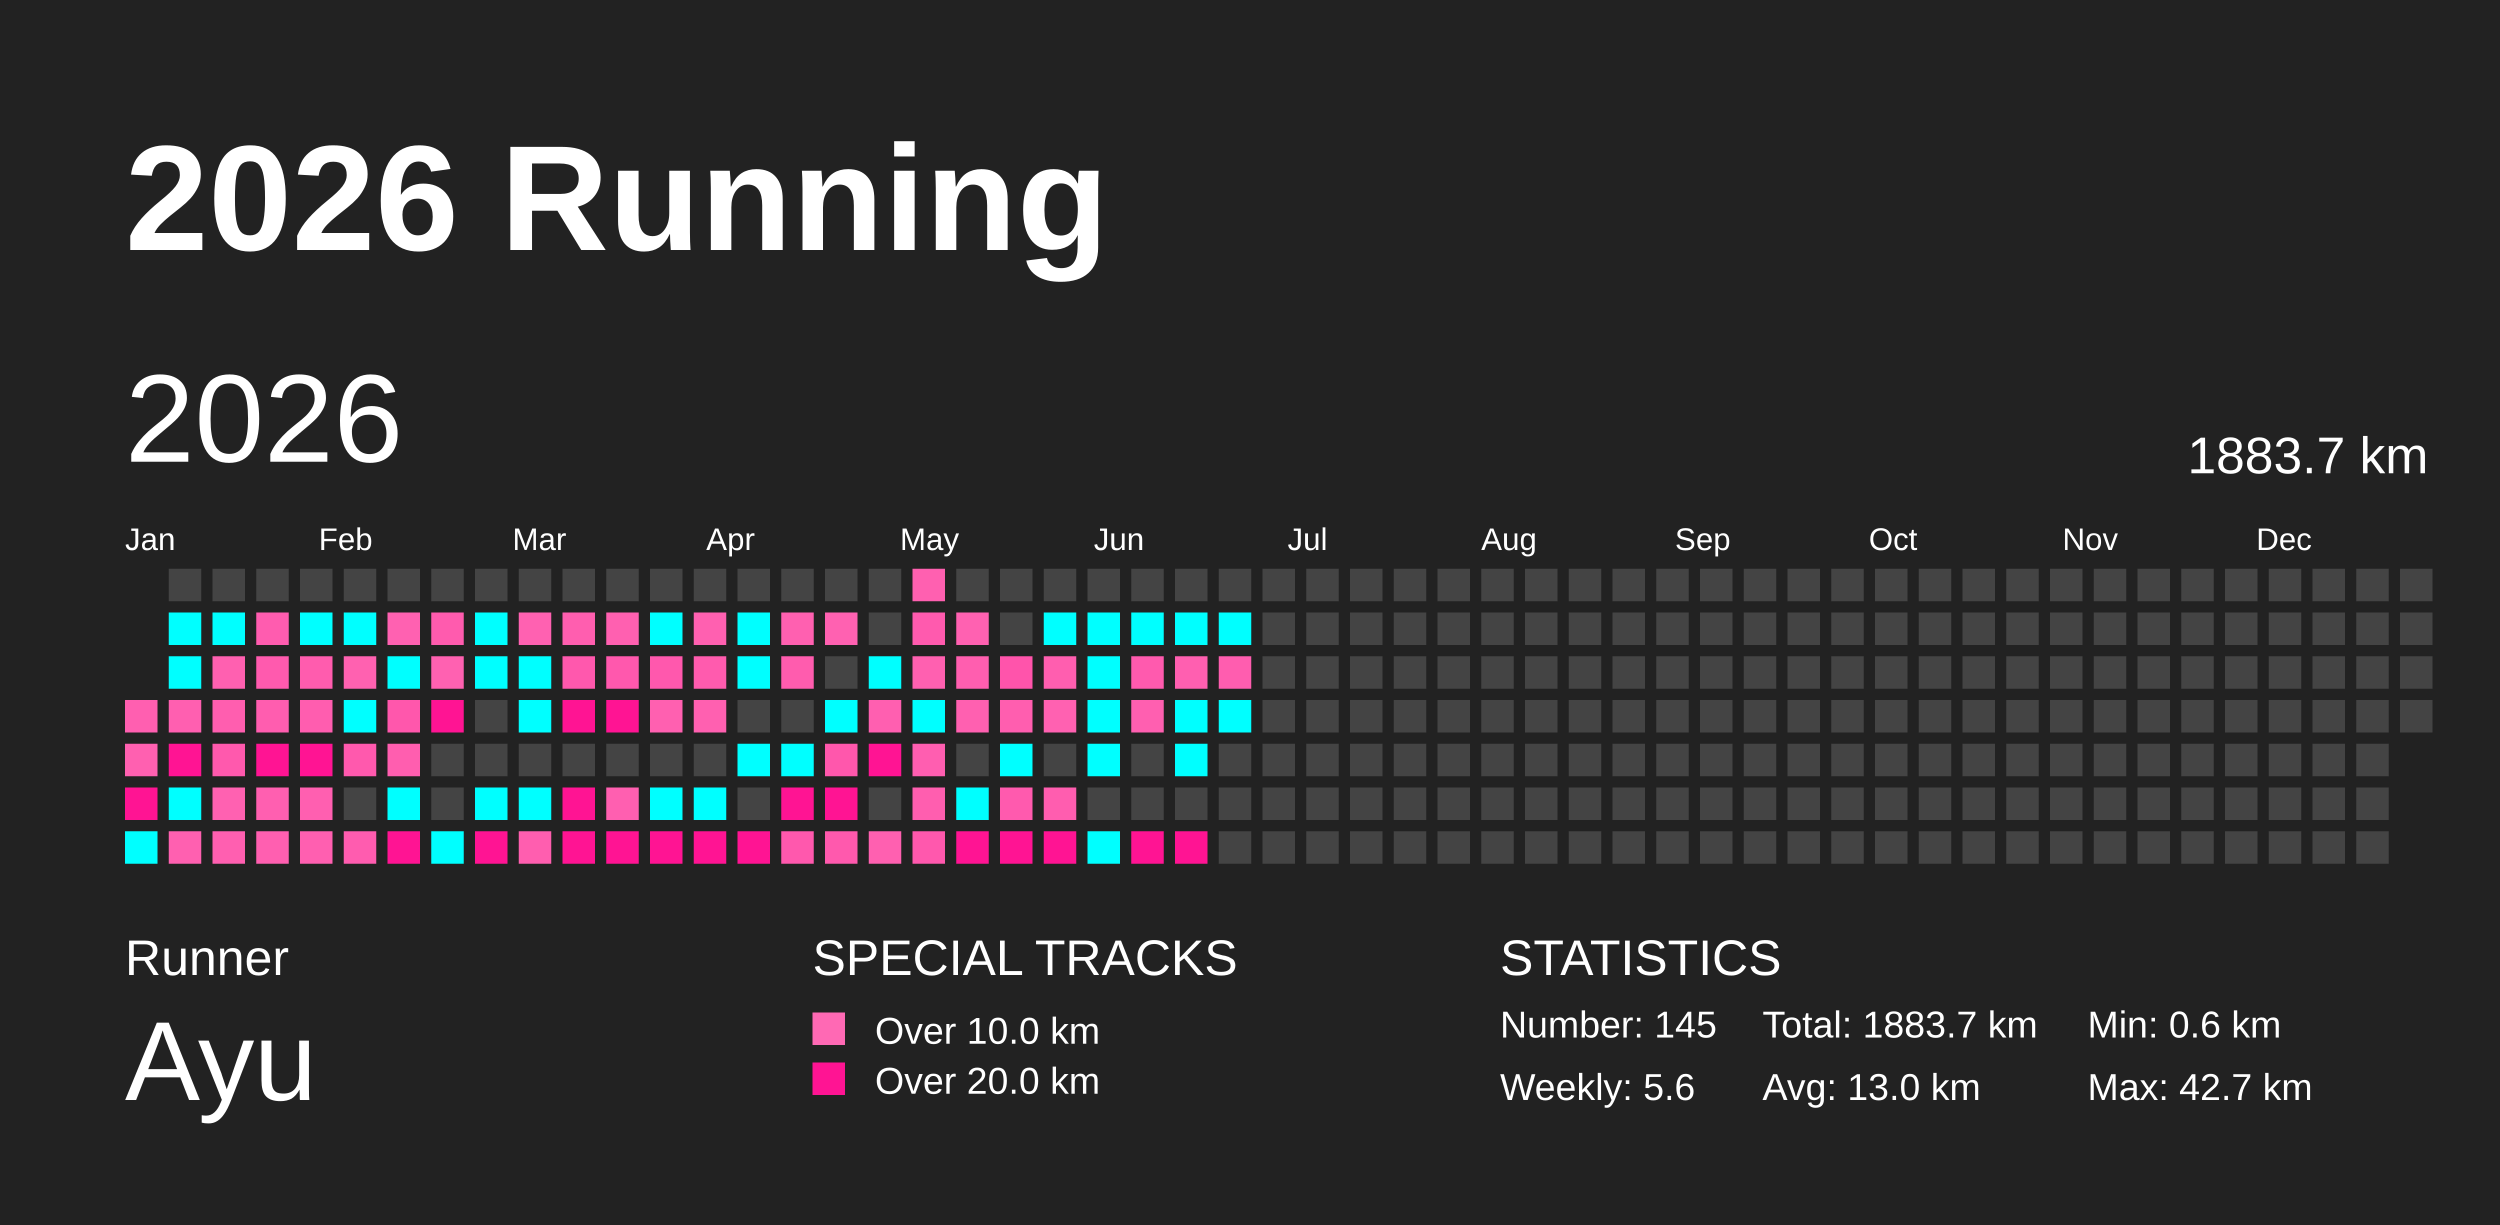
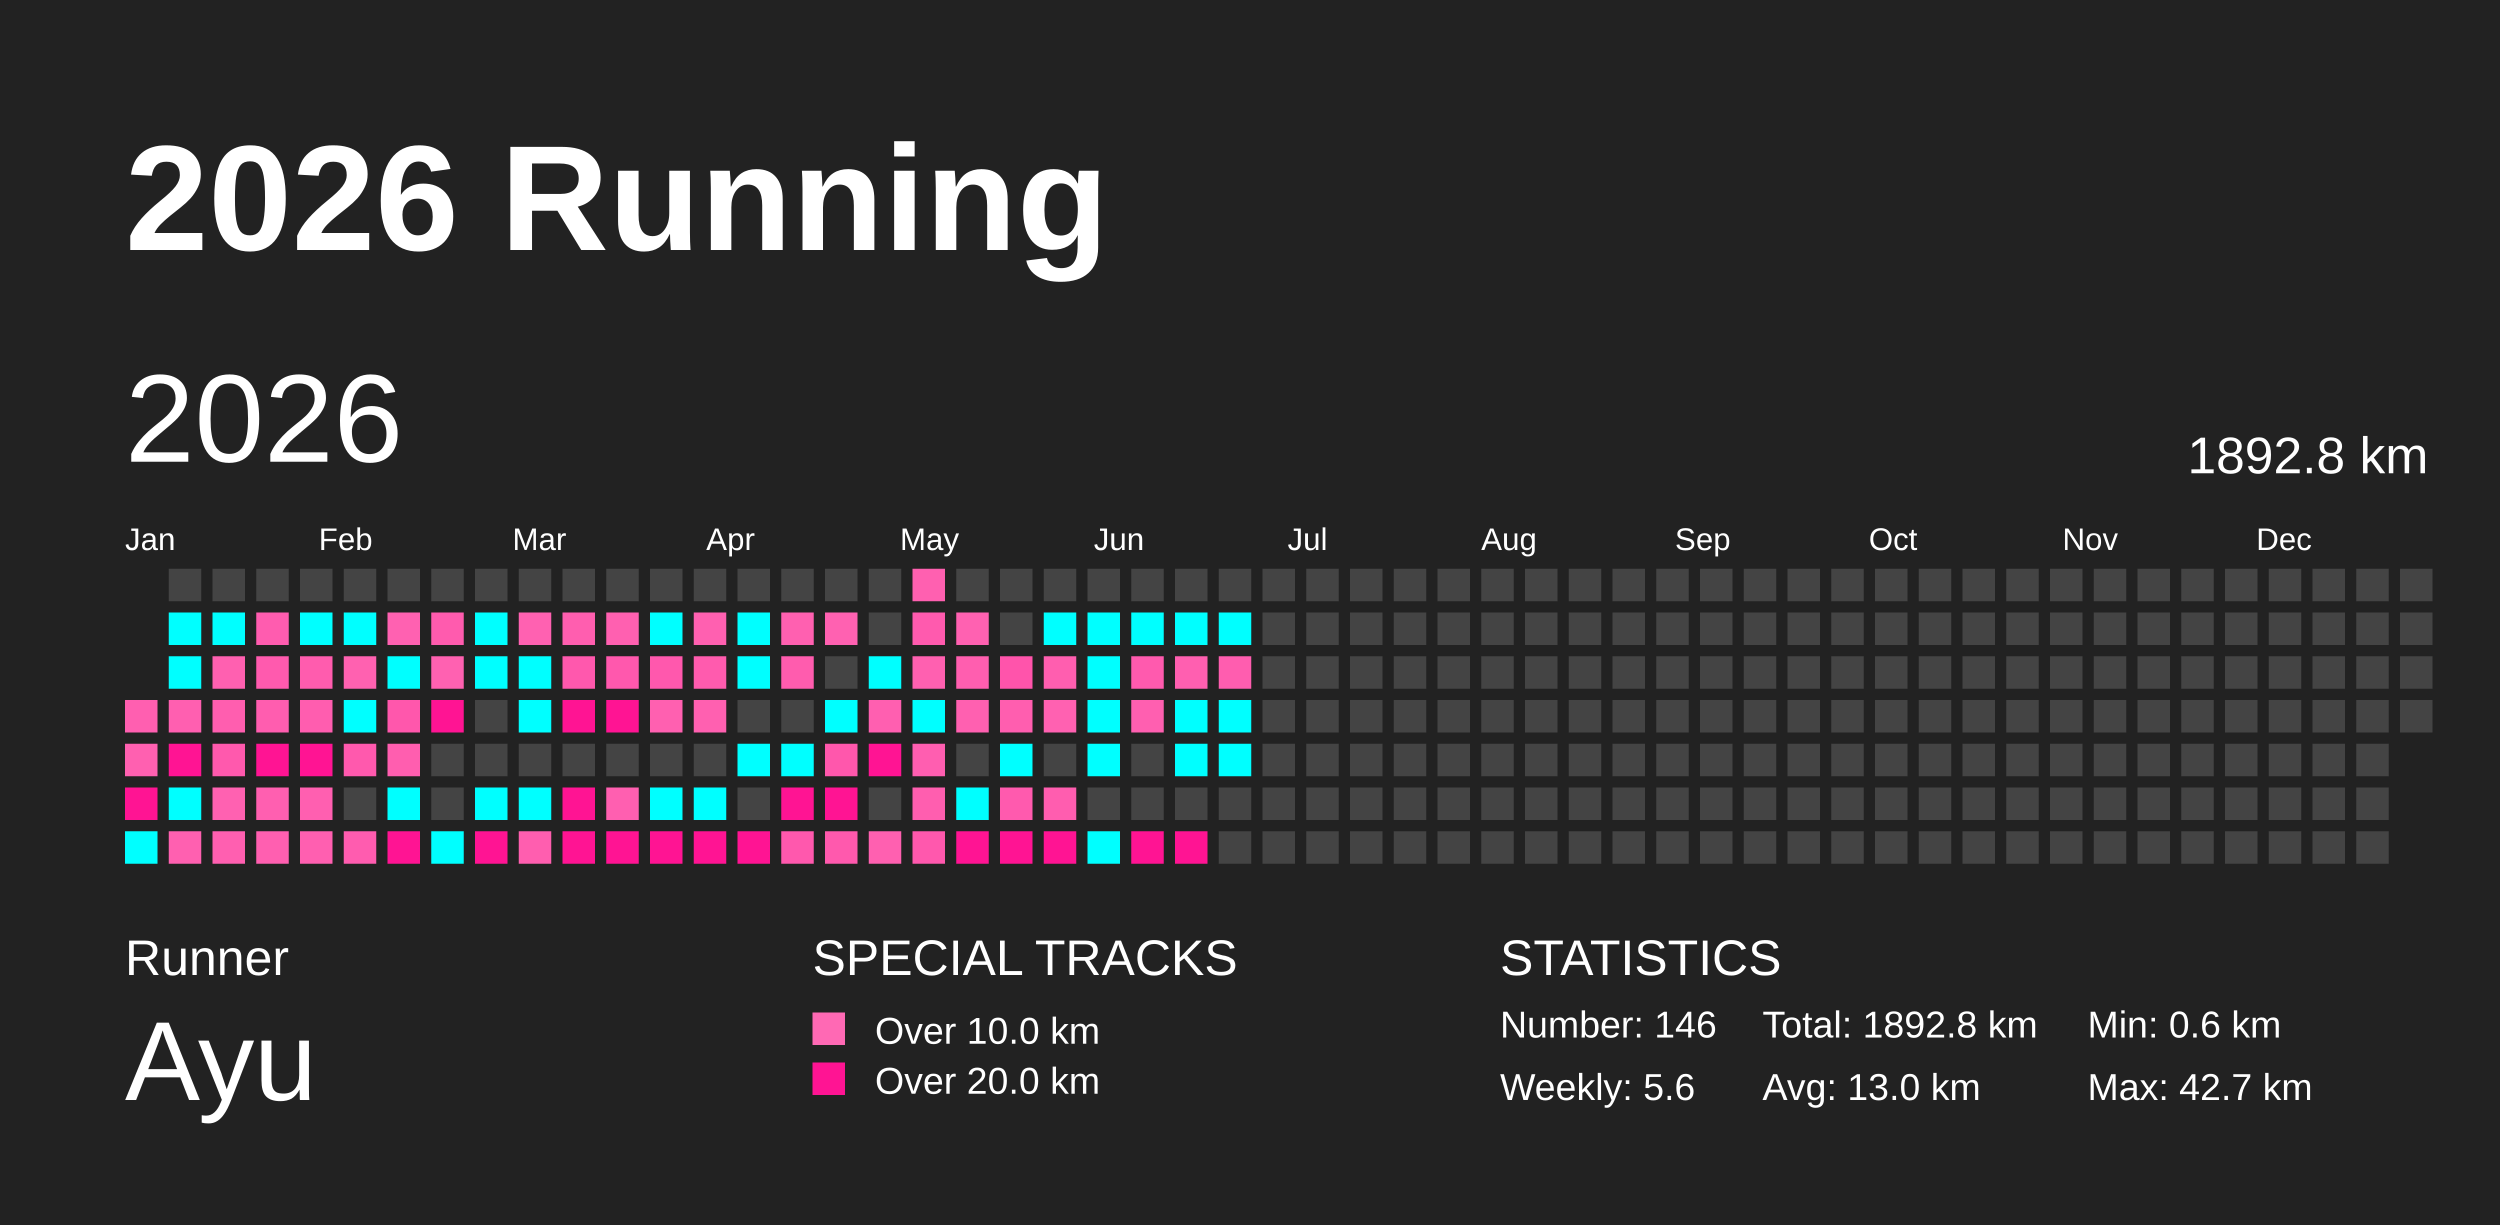
<svg xmlns="http://www.w3.org/2000/svg" baseProfile="full" height="98mm" version="1.1" viewBox="0,0,200,98" width="200mm">
  <defs />
  <rect fill="#222222" height="98" width="200" x="0" y="0" />
  <text fill="#FFFFFF" style="font-size:12px; font-family:Arial; font-weight:bold;" x="10" y="20">2026 Running</text>
  <text fill="#FFFFFF" style="font-size:4px; font-family:Arial" x="10" y="78">Runner</text>
  <text fill="#FFFFFF" style="font-size:9px; font-family:Arial" x="10" y="88">Ayu</text>
  <text fill="#FFFFFF" style="font-size:4px; font-family:Arial" x="65" y="78">SPECIAL TRACKS</text>
  <rect fill="#ff69b4" height="2.6" width="2.6" x="65" y="81" />
  <text fill="#FFFFFF" style="font-size:3px; font-family:Arial" x="70" y="83.5">Over 10.0 km</text>
  <rect fill="#ff1493" height="2.6" width="2.6" x="65" y="85" />
  <text fill="#FFFFFF" style="font-size:3px; font-family:Arial" x="70" y="87.5">Over 20.0 km</text>
  <text fill="#FFFFFF" style="font-size:4px; font-family:Arial" x="120" y="78">STATISTICS</text>
-   <text fill="#FFFFFF" style="font-size:3px; font-family:Arial" x="120" y="83">Number: 145</text>
+   <text fill="#FFFFFF" style="font-size:3px; font-family:Arial" x="120" y="83">Number: 146</text>
  <text fill="#FFFFFF" style="font-size:3px; font-family:Arial" x="120" y="88">Weekly: 5.6</text>
-   <text fill="#FFFFFF" style="font-size:3px; font-family:Arial" x="141" y="83">Total: 1883.7 km</text>
+   <text fill="#FFFFFF" style="font-size:3px; font-family:Arial" x="141" y="83">Total: 1892.8 km</text>
  <text fill="#FFFFFF" style="font-size:3px; font-family:Arial" x="141" y="88">Avg: 13.0 km</text>
  <text fill="#FFFFFF" style="font-size:3px; font-family:Arial" x="167" y="83">Min: 0.6 km</text>
  <text fill="#FFFFFF" style="font-size:3px; font-family:Arial" x="167" y="88">Max: 42.7 km</text>
  <text dominant-baseline="hanging" fill="#FFFFFF" style="font-size:10.0px; font-family:Arial;" x="10" y="30">2026</text>
-   <text dominant-baseline="hanging" fill="#FFFFFF" style="font-size:4.125px; font-family:Arial;" x="175" y="35">1883.7 km</text>
+   <text dominant-baseline="hanging" fill="#FFFFFF" style="font-size:4.125px; font-family:Arial;" x="175" y="35">1892.8 km</text>
  <text fill="#FFFFFF" style="font-size:2.5px; font-family:Arial" x="10.0" y="44">Jan</text>
  <text fill="#FFFFFF" style="font-size:2.5px; font-family:Arial" x="25.5" y="44">Feb</text>
  <text fill="#FFFFFF" style="font-size:2.5px; font-family:Arial" x="41.0" y="44">Mar</text>
  <text fill="#FFFFFF" style="font-size:2.5px; font-family:Arial" x="56.5" y="44">Apr</text>
  <text fill="#FFFFFF" style="font-size:2.5px; font-family:Arial" x="72.0" y="44">May</text>
  <text fill="#FFFFFF" style="font-size:2.5px; font-family:Arial" x="87.5" y="44">Jun</text>
  <text fill="#FFFFFF" style="font-size:2.5px; font-family:Arial" x="103.0" y="44">Jul</text>
  <text fill="#FFFFFF" style="font-size:2.5px; font-family:Arial" x="118.5" y="44">Aug</text>
  <text fill="#FFFFFF" style="font-size:2.5px; font-family:Arial" x="134.0" y="44">Sep</text>
  <text fill="#FFFFFF" style="font-size:2.5px; font-family:Arial" x="149.5" y="44">Oct</text>
  <text fill="#FFFFFF" style="font-size:2.5px; font-family:Arial" x="165.0" y="44">Nov</text>
  <text fill="#FFFFFF" style="font-size:2.5px; font-family:Arial" x="180.5" y="44">Dec</text>
  <rect fill="#ff5fb0" height="2.6" width="2.6" x="10.0" y="56.0" />
  <rect fill="#ff60b0" height="2.6" width="2.6" x="10.0" y="59.5" />
  <rect fill="#ff1493" height="2.6" width="2.6" x="10.0" y="63.0" />
  <rect fill="#00ffff" height="2.6" width="2.6" x="10.0" y="66.5" />
  <rect fill="#444444" height="2.6" width="2.6" x="13.5" y="45.5" />
  <rect fill="#00ffff" height="2.6" width="2.6" x="13.5" y="49.0" />
  <rect fill="#00ffff" height="2.6" width="2.6" x="13.5" y="52.5" />
  <rect fill="#ff5fb0" height="2.6" width="2.6" x="13.5" y="56.0" />
  <rect fill="#ff1493" height="2.6" width="2.6" x="13.5" y="59.5" />
  <rect fill="#00ffff" height="2.6" width="2.6" x="13.5" y="63.0" />
  <rect fill="#ff60b0" height="2.6" width="2.6" x="13.5" y="66.5" />
  <rect fill="#444444" height="2.6" width="2.6" x="17.0" y="45.5" />
  <rect fill="#00ffff" height="2.6" width="2.6" x="17.0" y="49.0" />
  <rect fill="#ff60b0" height="2.6" width="2.6" x="17.0" y="52.5" />
  <rect fill="#ff5eaf" height="2.6" width="2.6" x="17.0" y="56.0" />
  <rect fill="#ff59ad" height="2.6" width="2.6" x="17.0" y="59.5" />
  <rect fill="#ff61b1" height="2.6" width="2.6" x="17.0" y="63.0" />
  <rect fill="#ff5fb0" height="2.6" width="2.6" x="17.0" y="66.5" />
  <rect fill="#444444" height="2.6" width="2.6" x="20.5" y="45.5" />
  <rect fill="#ff5caf" height="2.6" width="2.6" x="20.5" y="49.0" />
  <rect fill="#ff5aae" height="2.6" width="2.6" x="20.5" y="52.5" />
  <rect fill="#ff5daf" height="2.6" width="2.6" x="20.5" y="56.0" />
  <rect fill="#ff1493" height="2.6" width="2.6" x="20.5" y="59.5" />
  <rect fill="#ff5fb0" height="2.6" width="2.6" x="20.5" y="63.0" />
  <rect fill="#ff5fb0" height="2.6" width="2.6" x="20.5" y="66.5" />
  <rect fill="#444444" height="2.6" width="2.6" x="24.0" y="45.5" />
  <rect fill="#00ffff" height="2.6" width="2.6" x="24.0" y="49.0" />
  <rect fill="#ff5cae" height="2.6" width="2.6" x="24.0" y="52.5" />
  <rect fill="#ff5daf" height="2.6" width="2.6" x="24.0" y="56.0" />
  <rect fill="#ff1493" height="2.6" width="2.6" x="24.0" y="59.5" />
  <rect fill="#ff5fb0" height="2.6" width="2.6" x="24.0" y="63.0" />
  <rect fill="#ff5fb0" height="2.6" width="2.6" x="24.0" y="66.5" />
  <rect fill="#444444" height="2.6" width="2.6" x="27.5" y="45.5" />
  <rect fill="#00ffff" height="2.6" width="2.6" x="27.5" y="49.0" />
  <rect fill="#ff61b0" height="2.6" width="2.6" x="27.5" y="52.5" />
  <rect fill="#00ffff" height="2.6" width="2.6" x="27.5" y="56.0" />
  <rect fill="#ff59ad" height="2.6" width="2.6" x="27.5" y="59.5" />
  <rect fill="#444444" height="2.6" width="2.6" x="27.5" y="63.0" />
  <rect fill="#ff5caf" height="2.6" width="2.6" x="27.5" y="66.5" />
  <rect fill="#444444" height="2.6" width="2.6" x="31.0" y="45.5" />
  <rect fill="#ff61b1" height="2.6" width="2.6" x="31.0" y="49.0" />
  <rect fill="#00ffff" height="2.6" width="2.6" x="31.0" y="52.5" />
  <rect fill="#ff57ac" height="2.6" width="2.6" x="31.0" y="56.0" />
  <rect fill="#ff5eaf" height="2.6" width="2.6" x="31.0" y="59.5" />
  <rect fill="#00ffff" height="2.6" width="2.6" x="31.0" y="63.0" />
  <rect fill="#ff1493" height="2.6" width="2.6" x="31.0" y="66.5" />
  <rect fill="#444444" height="2.6" width="2.6" x="34.5" y="45.5" />
  <rect fill="#ff5bae" height="2.6" width="2.6" x="34.5" y="49.0" />
  <rect fill="#ff61b1" height="2.6" width="2.6" x="34.5" y="52.5" />
  <rect fill="#ff1493" height="2.6" width="2.6" x="34.5" y="56.0" />
  <rect fill="#444444" height="2.6" width="2.6" x="34.5" y="59.5" />
  <rect fill="#444444" height="2.6" width="2.6" x="34.5" y="63.0" />
  <rect fill="#00ffff" height="2.6" width="2.6" x="34.5" y="66.5" />
  <rect fill="#444444" height="2.6" width="2.6" x="38.0" y="45.5" />
  <rect fill="#00ffff" height="2.6" width="2.6" x="38.0" y="49.0" />
  <rect fill="#00ffff" height="2.6" width="2.6" x="38.0" y="52.5" />
  <rect fill="#444444" height="2.6" width="2.6" x="38.0" y="56.0" />
  <rect fill="#444444" height="2.6" width="2.6" x="38.0" y="59.5" />
  <rect fill="#00ffff" height="2.6" width="2.6" x="38.0" y="63.0" />
  <rect fill="#ff1493" height="2.6" width="2.6" x="38.0" y="66.5" />
  <rect fill="#444444" height="2.6" width="2.6" x="41.5" y="45.5" />
  <rect fill="#ff61b1" height="2.6" width="2.6" x="41.5" y="49.0" />
  <rect fill="#00ffff" height="2.6" width="2.6" x="41.5" y="52.5" />
  <rect fill="#00ffff" height="2.6" width="2.6" x="41.5" y="56.0" />
  <rect fill="#444444" height="2.6" width="2.6" x="41.5" y="59.5" />
  <rect fill="#00ffff" height="2.6" width="2.6" x="41.5" y="63.0" />
  <rect fill="#ff5eaf" height="2.6" width="2.6" x="41.5" y="66.5" />
  <rect fill="#444444" height="2.6" width="2.6" x="45.0" y="45.5" />
  <rect fill="#ff5eaf" height="2.6" width="2.6" x="45.0" y="49.0" />
  <rect fill="#ff58ad" height="2.6" width="2.6" x="45.0" y="52.5" />
  <rect fill="#ff1493" height="2.6" width="2.6" x="45.0" y="56.0" />
  <rect fill="#444444" height="2.6" width="2.6" x="45.0" y="59.5" />
  <rect fill="#ff1493" height="2.6" width="2.6" x="45.0" y="63.0" />
  <rect fill="#ff1493" height="2.6" width="2.6" x="45.0" y="66.5" />
  <rect fill="#444444" height="2.6" width="2.6" x="48.5" y="45.5" />
  <rect fill="#ff60b0" height="2.6" width="2.6" x="48.5" y="49.0" />
  <rect fill="#ff58ad" height="2.6" width="2.6" x="48.5" y="52.5" />
  <rect fill="#ff1493" height="2.6" width="2.6" x="48.5" y="56.0" />
  <rect fill="#444444" height="2.6" width="2.6" x="48.5" y="59.5" />
  <rect fill="#ff5fb0" height="2.6" width="2.6" x="48.5" y="63.0" />
  <rect fill="#ff1493" height="2.6" width="2.6" x="48.5" y="66.5" />
  <rect fill="#444444" height="2.6" width="2.6" x="52.0" y="45.5" />
  <rect fill="#00ffff" height="2.6" width="2.6" x="52.0" y="49.0" />
  <rect fill="#ff58ad" height="2.6" width="2.6" x="52.0" y="52.5" />
  <rect fill="#ff60b0" height="2.6" width="2.6" x="52.0" y="56.0" />
  <rect fill="#444444" height="2.6" width="2.6" x="52.0" y="59.5" />
  <rect fill="#00ffff" height="2.6" width="2.6" x="52.0" y="63.0" />
  <rect fill="#ff1493" height="2.6" width="2.6" x="52.0" y="66.5" />
  <rect fill="#444444" height="2.6" width="2.6" x="55.5" y="45.5" />
  <rect fill="#ff60b0" height="2.6" width="2.6" x="55.5" y="49.0" />
  <rect fill="#ff5bae" height="2.6" width="2.6" x="55.5" y="52.5" />
  <rect fill="#ff60b0" height="2.6" width="2.6" x="55.5" y="56.0" />
  <rect fill="#444444" height="2.6" width="2.6" x="55.5" y="59.5" />
  <rect fill="#00ffff" height="2.6" width="2.6" x="55.5" y="63.0" />
  <rect fill="#ff1493" height="2.6" width="2.6" x="55.5" y="66.5" />
  <rect fill="#444444" height="2.6" width="2.6" x="59.0" y="45.5" />
  <rect fill="#00ffff" height="2.6" width="2.6" x="59.0" y="49.0" />
  <rect fill="#00ffff" height="2.6" width="2.6" x="59.0" y="52.5" />
  <rect fill="#444444" height="2.6" width="2.6" x="59.0" y="56.0" />
  <rect fill="#00ffff" height="2.6" width="2.6" x="59.0" y="59.5" />
  <rect fill="#444444" height="2.6" width="2.6" x="59.0" y="63.0" />
  <rect fill="#ff1493" height="2.6" width="2.6" x="59.0" y="66.5" />
  <rect fill="#444444" height="2.6" width="2.6" x="62.5" y="45.5" />
  <rect fill="#ff60b0" height="2.6" width="2.6" x="62.5" y="49.0" />
  <rect fill="#ff5cae" height="2.6" width="2.6" x="62.5" y="52.5" />
  <rect fill="#444444" height="2.6" width="2.6" x="62.5" y="56.0" />
  <rect fill="#00ffff" height="2.6" width="2.6" x="62.5" y="59.5" />
  <rect fill="#ff1493" height="2.6" width="2.6" x="62.5" y="63.0" />
  <rect fill="#ff58ad" height="2.6" width="2.6" x="62.5" y="66.5" />
  <rect fill="#444444" height="2.6" width="2.6" x="66.0" y="45.5" />
  <rect fill="#ff61b1" height="2.6" width="2.6" x="66.0" y="49.0" />
  <rect fill="#444444" height="2.6" width="2.6" x="66.0" y="52.5" />
  <rect fill="#00ffff" height="2.6" width="2.6" x="66.0" y="56.0" />
  <rect fill="#ff57ac" height="2.6" width="2.6" x="66.0" y="59.5" />
  <rect fill="#ff1493" height="2.6" width="2.6" x="66.0" y="63.0" />
  <rect fill="#ff59ad" height="2.6" width="2.6" x="66.0" y="66.5" />
  <rect fill="#444444" height="2.6" width="2.6" x="69.5" y="45.5" />
  <rect fill="#444444" height="2.6" width="2.6" x="69.5" y="49.0" />
  <rect fill="#00ffff" height="2.6" width="2.6" x="69.5" y="52.5" />
  <rect fill="#ff5fb0" height="2.6" width="2.6" x="69.5" y="56.0" />
  <rect fill="#ff1493" height="2.6" width="2.6" x="69.5" y="59.5" />
  <rect fill="#444444" height="2.6" width="2.6" x="69.5" y="63.0" />
  <rect fill="#ff60b0" height="2.6" width="2.6" x="69.5" y="66.5" />
  <rect fill="#ff60b0" height="2.6" width="2.6" x="73.0" y="45.5" />
  <rect fill="#ff5aae" height="2.6" width="2.6" x="73.0" y="49.0" />
  <rect fill="#ff60b0" height="2.6" width="2.6" x="73.0" y="52.5" />
  <rect fill="#00ffff" height="2.6" width="2.6" x="73.0" y="56.0" />
  <rect fill="#ff5eb0" height="2.6" width="2.6" x="73.0" y="59.5" />
  <rect fill="#ff5eaf" height="2.6" width="2.6" x="73.0" y="63.0" />
  <rect fill="#ff58ad" height="2.6" width="2.6" x="73.0" y="66.5" />
  <rect fill="#444444" height="2.6" width="2.6" x="76.5" y="45.5" />
  <rect fill="#ff61b1" height="2.6" width="2.6" x="76.5" y="49.0" />
  <rect fill="#ff5eaf" height="2.6" width="2.6" x="76.5" y="52.5" />
  <rect fill="#ff60b0" height="2.6" width="2.6" x="76.5" y="56.0" />
  <rect fill="#444444" height="2.6" width="2.6" x="76.5" y="59.5" />
  <rect fill="#00ffff" height="2.6" width="2.6" x="76.5" y="63.0" />
  <rect fill="#ff1493" height="2.6" width="2.6" x="76.5" y="66.5" />
  <rect fill="#444444" height="2.6" width="2.6" x="80.0" y="45.5" />
  <rect fill="#444444" height="2.6" width="2.6" x="80.0" y="49.0" />
  <rect fill="#ff54ab" height="2.6" width="2.6" x="80.0" y="52.5" />
  <rect fill="#ff5eaf" height="2.6" width="2.6" x="80.0" y="56.0" />
  <rect fill="#00ffff" height="2.6" width="2.6" x="80.0" y="59.5" />
  <rect fill="#ff5aae" height="2.6" width="2.6" x="80.0" y="63.0" />
  <rect fill="#ff1493" height="2.6" width="2.6" x="80.0" y="66.5" />
  <rect fill="#444444" height="2.6" width="2.6" x="83.5" y="45.5" />
  <rect fill="#00ffff" height="2.6" width="2.6" x="83.5" y="49.0" />
  <rect fill="#ff5eaf" height="2.6" width="2.6" x="83.5" y="52.5" />
  <rect fill="#ff61b1" height="2.6" width="2.6" x="83.5" y="56.0" />
  <rect fill="#444444" height="2.6" width="2.6" x="83.5" y="59.5" />
  <rect fill="#ff5daf" height="2.6" width="2.6" x="83.5" y="63.0" />
  <rect fill="#ff1493" height="2.6" width="2.6" x="83.5" y="66.5" />
  <rect fill="#444444" height="2.6" width="2.6" x="87.0" y="45.5" />
  <rect fill="#00ffff" height="2.6" width="2.6" x="87.0" y="49.0" />
  <rect fill="#00ffff" height="2.6" width="2.6" x="87.0" y="52.5" />
  <rect fill="#00ffff" height="2.6" width="2.6" x="87.0" y="56.0" />
  <rect fill="#00ffff" height="2.6" width="2.6" x="87.0" y="59.5" />
  <rect fill="#444444" height="2.6" width="2.6" x="87.0" y="63.0" />
  <rect fill="#00ffff" height="2.6" width="2.6" x="87.0" y="66.5" />
  <rect fill="#444444" height="2.6" width="2.6" x="90.5" y="45.5" />
  <rect fill="#00ffff" height="2.6" width="2.6" x="90.5" y="49.0" />
  <rect fill="#ff5aae" height="2.6" width="2.6" x="90.5" y="52.5" />
  <rect fill="#ff5fb0" height="2.6" width="2.6" x="90.5" y="56.0" />
  <rect fill="#444444" height="2.6" width="2.6" x="90.5" y="59.5" />
  <rect fill="#444444" height="2.6" width="2.6" x="90.5" y="63.0" />
  <rect fill="#ff1493" height="2.6" width="2.6" x="90.5" y="66.5" />
  <rect fill="#444444" height="2.6" width="2.6" x="94.0" y="45.5" />
  <rect fill="#00ffff" height="2.6" width="2.6" x="94.0" y="49.0" />
  <rect fill="#ff5fb0" height="2.6" width="2.6" x="94.0" y="52.5" />
  <rect fill="#00ffff" height="2.6" width="2.6" x="94.0" y="56.0" />
  <rect fill="#00ffff" height="2.6" width="2.6" x="94.0" y="59.5" />
  <rect fill="#444444" height="2.6" width="2.6" x="94.0" y="63.0" />
  <rect fill="#ff1493" height="2.6" width="2.6" x="94.0" y="66.5" />
  <rect fill="#444444" height="2.6" width="2.6" x="97.5" y="45.5" />
  <rect fill="#00ffff" height="2.6" width="2.6" x="97.5" y="49.0" />
  <rect fill="#ff5daf" height="2.6" width="2.6" x="97.5" y="52.5" />
  <rect fill="#00ffff" height="2.6" width="2.6" x="97.5" y="56.0" />
-   <rect fill="#444444" height="2.6" width="2.6" x="97.5" y="59.5" />
+   <rect fill="#00ffff" height="2.6" width="2.6" x="97.5" y="59.5" />
  <rect fill="#444444" height="2.6" width="2.6" x="97.5" y="63.0" />
  <rect fill="#444444" height="2.6" width="2.6" x="97.5" y="66.5" />
  <rect fill="#444444" height="2.6" width="2.6" x="101.0" y="45.5" />
  <rect fill="#444444" height="2.6" width="2.6" x="101.0" y="49.0" />
  <rect fill="#444444" height="2.6" width="2.6" x="101.0" y="52.5" />
  <rect fill="#444444" height="2.6" width="2.6" x="101.0" y="56.0" />
  <rect fill="#444444" height="2.6" width="2.6" x="101.0" y="59.5" />
  <rect fill="#444444" height="2.6" width="2.6" x="101.0" y="63.0" />
  <rect fill="#444444" height="2.6" width="2.6" x="101.0" y="66.5" />
  <rect fill="#444444" height="2.6" width="2.6" x="104.5" y="45.5" />
  <rect fill="#444444" height="2.6" width="2.6" x="104.5" y="49.0" />
  <rect fill="#444444" height="2.6" width="2.6" x="104.5" y="52.5" />
  <rect fill="#444444" height="2.6" width="2.6" x="104.5" y="56.0" />
  <rect fill="#444444" height="2.6" width="2.6" x="104.5" y="59.5" />
  <rect fill="#444444" height="2.6" width="2.6" x="104.5" y="63.0" />
  <rect fill="#444444" height="2.6" width="2.6" x="104.5" y="66.5" />
  <rect fill="#444444" height="2.6" width="2.6" x="108.0" y="45.5" />
  <rect fill="#444444" height="2.6" width="2.6" x="108.0" y="49.0" />
  <rect fill="#444444" height="2.6" width="2.6" x="108.0" y="52.5" />
  <rect fill="#444444" height="2.6" width="2.6" x="108.0" y="56.0" />
  <rect fill="#444444" height="2.6" width="2.6" x="108.0" y="59.5" />
  <rect fill="#444444" height="2.6" width="2.6" x="108.0" y="63.0" />
  <rect fill="#444444" height="2.6" width="2.6" x="108.0" y="66.5" />
  <rect fill="#444444" height="2.6" width="2.6" x="111.5" y="45.5" />
  <rect fill="#444444" height="2.6" width="2.6" x="111.5" y="49.0" />
  <rect fill="#444444" height="2.6" width="2.6" x="111.5" y="52.5" />
  <rect fill="#444444" height="2.6" width="2.6" x="111.5" y="56.0" />
  <rect fill="#444444" height="2.6" width="2.6" x="111.5" y="59.5" />
  <rect fill="#444444" height="2.6" width="2.6" x="111.5" y="63.0" />
  <rect fill="#444444" height="2.6" width="2.6" x="111.5" y="66.5" />
  <rect fill="#444444" height="2.6" width="2.6" x="115.0" y="45.5" />
  <rect fill="#444444" height="2.6" width="2.6" x="115.0" y="49.0" />
  <rect fill="#444444" height="2.6" width="2.6" x="115.0" y="52.5" />
  <rect fill="#444444" height="2.6" width="2.6" x="115.0" y="56.0" />
  <rect fill="#444444" height="2.6" width="2.6" x="115.0" y="59.5" />
  <rect fill="#444444" height="2.6" width="2.6" x="115.0" y="63.0" />
  <rect fill="#444444" height="2.6" width="2.6" x="115.0" y="66.5" />
  <rect fill="#444444" height="2.6" width="2.6" x="118.5" y="45.5" />
  <rect fill="#444444" height="2.6" width="2.6" x="118.5" y="49.0" />
  <rect fill="#444444" height="2.6" width="2.6" x="118.5" y="52.5" />
  <rect fill="#444444" height="2.6" width="2.6" x="118.5" y="56.0" />
  <rect fill="#444444" height="2.6" width="2.6" x="118.5" y="59.5" />
  <rect fill="#444444" height="2.6" width="2.6" x="118.5" y="63.0" />
  <rect fill="#444444" height="2.6" width="2.6" x="118.5" y="66.5" />
  <rect fill="#444444" height="2.6" width="2.6" x="122.0" y="45.5" />
  <rect fill="#444444" height="2.6" width="2.6" x="122.0" y="49.0" />
  <rect fill="#444444" height="2.6" width="2.6" x="122.0" y="52.5" />
  <rect fill="#444444" height="2.6" width="2.6" x="122.0" y="56.0" />
  <rect fill="#444444" height="2.6" width="2.6" x="122.0" y="59.5" />
  <rect fill="#444444" height="2.6" width="2.6" x="122.0" y="63.0" />
  <rect fill="#444444" height="2.6" width="2.6" x="122.0" y="66.5" />
  <rect fill="#444444" height="2.6" width="2.6" x="125.5" y="45.5" />
  <rect fill="#444444" height="2.6" width="2.6" x="125.5" y="49.0" />
  <rect fill="#444444" height="2.6" width="2.6" x="125.5" y="52.5" />
  <rect fill="#444444" height="2.6" width="2.6" x="125.5" y="56.0" />
  <rect fill="#444444" height="2.6" width="2.6" x="125.5" y="59.5" />
  <rect fill="#444444" height="2.6" width="2.6" x="125.5" y="63.0" />
  <rect fill="#444444" height="2.6" width="2.6" x="125.5" y="66.5" />
  <rect fill="#444444" height="2.6" width="2.6" x="129.0" y="45.5" />
  <rect fill="#444444" height="2.6" width="2.6" x="129.0" y="49.0" />
  <rect fill="#444444" height="2.6" width="2.6" x="129.0" y="52.5" />
  <rect fill="#444444" height="2.6" width="2.6" x="129.0" y="56.0" />
  <rect fill="#444444" height="2.6" width="2.6" x="129.0" y="59.5" />
  <rect fill="#444444" height="2.6" width="2.6" x="129.0" y="63.0" />
  <rect fill="#444444" height="2.6" width="2.6" x="129.0" y="66.5" />
  <rect fill="#444444" height="2.6" width="2.6" x="132.5" y="45.5" />
  <rect fill="#444444" height="2.6" width="2.6" x="132.5" y="49.0" />
  <rect fill="#444444" height="2.6" width="2.6" x="132.5" y="52.5" />
  <rect fill="#444444" height="2.6" width="2.6" x="132.5" y="56.0" />
  <rect fill="#444444" height="2.6" width="2.6" x="132.5" y="59.5" />
  <rect fill="#444444" height="2.6" width="2.6" x="132.5" y="63.0" />
  <rect fill="#444444" height="2.6" width="2.6" x="132.5" y="66.5" />
  <rect fill="#444444" height="2.6" width="2.6" x="136.0" y="45.5" />
  <rect fill="#444444" height="2.6" width="2.6" x="136.0" y="49.0" />
  <rect fill="#444444" height="2.6" width="2.6" x="136.0" y="52.5" />
  <rect fill="#444444" height="2.6" width="2.6" x="136.0" y="56.0" />
  <rect fill="#444444" height="2.6" width="2.6" x="136.0" y="59.5" />
  <rect fill="#444444" height="2.6" width="2.6" x="136.0" y="63.0" />
  <rect fill="#444444" height="2.6" width="2.6" x="136.0" y="66.5" />
  <rect fill="#444444" height="2.6" width="2.6" x="139.5" y="45.5" />
  <rect fill="#444444" height="2.6" width="2.6" x="139.5" y="49.0" />
  <rect fill="#444444" height="2.6" width="2.6" x="139.5" y="52.5" />
  <rect fill="#444444" height="2.6" width="2.6" x="139.5" y="56.0" />
  <rect fill="#444444" height="2.6" width="2.6" x="139.5" y="59.5" />
  <rect fill="#444444" height="2.6" width="2.6" x="139.5" y="63.0" />
  <rect fill="#444444" height="2.6" width="2.6" x="139.5" y="66.5" />
  <rect fill="#444444" height="2.6" width="2.6" x="143.0" y="45.5" />
  <rect fill="#444444" height="2.6" width="2.6" x="143.0" y="49.0" />
  <rect fill="#444444" height="2.6" width="2.6" x="143.0" y="52.5" />
  <rect fill="#444444" height="2.6" width="2.6" x="143.0" y="56.0" />
  <rect fill="#444444" height="2.6" width="2.6" x="143.0" y="59.5" />
  <rect fill="#444444" height="2.6" width="2.6" x="143.0" y="63.0" />
  <rect fill="#444444" height="2.6" width="2.6" x="143.0" y="66.5" />
  <rect fill="#444444" height="2.6" width="2.6" x="146.5" y="45.5" />
  <rect fill="#444444" height="2.6" width="2.6" x="146.5" y="49.0" />
  <rect fill="#444444" height="2.6" width="2.6" x="146.5" y="52.5" />
  <rect fill="#444444" height="2.6" width="2.6" x="146.5" y="56.0" />
  <rect fill="#444444" height="2.6" width="2.6" x="146.5" y="59.5" />
  <rect fill="#444444" height="2.6" width="2.6" x="146.5" y="63.0" />
  <rect fill="#444444" height="2.6" width="2.6" x="146.5" y="66.5" />
  <rect fill="#444444" height="2.6" width="2.6" x="150.0" y="45.5" />
  <rect fill="#444444" height="2.6" width="2.6" x="150.0" y="49.0" />
  <rect fill="#444444" height="2.6" width="2.6" x="150.0" y="52.5" />
  <rect fill="#444444" height="2.6" width="2.6" x="150.0" y="56.0" />
  <rect fill="#444444" height="2.6" width="2.6" x="150.0" y="59.5" />
  <rect fill="#444444" height="2.6" width="2.6" x="150.0" y="63.0" />
  <rect fill="#444444" height="2.6" width="2.6" x="150.0" y="66.5" />
  <rect fill="#444444" height="2.6" width="2.6" x="153.5" y="45.5" />
  <rect fill="#444444" height="2.6" width="2.6" x="153.5" y="49.0" />
  <rect fill="#444444" height="2.6" width="2.6" x="153.5" y="52.5" />
  <rect fill="#444444" height="2.6" width="2.6" x="153.5" y="56.0" />
  <rect fill="#444444" height="2.6" width="2.6" x="153.5" y="59.5" />
  <rect fill="#444444" height="2.6" width="2.6" x="153.5" y="63.0" />
  <rect fill="#444444" height="2.6" width="2.6" x="153.5" y="66.5" />
  <rect fill="#444444" height="2.6" width="2.6" x="157.0" y="45.5" />
  <rect fill="#444444" height="2.6" width="2.6" x="157.0" y="49.0" />
  <rect fill="#444444" height="2.6" width="2.6" x="157.0" y="52.5" />
  <rect fill="#444444" height="2.6" width="2.6" x="157.0" y="56.0" />
  <rect fill="#444444" height="2.6" width="2.6" x="157.0" y="59.5" />
  <rect fill="#444444" height="2.6" width="2.6" x="157.0" y="63.0" />
  <rect fill="#444444" height="2.6" width="2.6" x="157.0" y="66.5" />
  <rect fill="#444444" height="2.6" width="2.6" x="160.5" y="45.5" />
  <rect fill="#444444" height="2.6" width="2.6" x="160.5" y="49.0" />
  <rect fill="#444444" height="2.6" width="2.6" x="160.5" y="52.5" />
  <rect fill="#444444" height="2.6" width="2.6" x="160.5" y="56.0" />
  <rect fill="#444444" height="2.6" width="2.6" x="160.5" y="59.5" />
  <rect fill="#444444" height="2.6" width="2.6" x="160.5" y="63.0" />
  <rect fill="#444444" height="2.6" width="2.6" x="160.5" y="66.5" />
  <rect fill="#444444" height="2.6" width="2.6" x="164.0" y="45.5" />
  <rect fill="#444444" height="2.6" width="2.6" x="164.0" y="49.0" />
  <rect fill="#444444" height="2.6" width="2.6" x="164.0" y="52.5" />
  <rect fill="#444444" height="2.6" width="2.6" x="164.0" y="56.0" />
  <rect fill="#444444" height="2.6" width="2.6" x="164.0" y="59.5" />
  <rect fill="#444444" height="2.6" width="2.6" x="164.0" y="63.0" />
  <rect fill="#444444" height="2.6" width="2.6" x="164.0" y="66.5" />
  <rect fill="#444444" height="2.6" width="2.6" x="167.5" y="45.5" />
  <rect fill="#444444" height="2.6" width="2.6" x="167.5" y="49.0" />
  <rect fill="#444444" height="2.6" width="2.6" x="167.5" y="52.5" />
  <rect fill="#444444" height="2.6" width="2.6" x="167.5" y="56.0" />
  <rect fill="#444444" height="2.6" width="2.6" x="167.5" y="59.5" />
  <rect fill="#444444" height="2.6" width="2.6" x="167.5" y="63.0" />
  <rect fill="#444444" height="2.6" width="2.6" x="167.5" y="66.5" />
  <rect fill="#444444" height="2.6" width="2.6" x="171.0" y="45.5" />
  <rect fill="#444444" height="2.6" width="2.6" x="171.0" y="49.0" />
  <rect fill="#444444" height="2.6" width="2.6" x="171.0" y="52.5" />
  <rect fill="#444444" height="2.6" width="2.6" x="171.0" y="56.0" />
  <rect fill="#444444" height="2.6" width="2.6" x="171.0" y="59.5" />
  <rect fill="#444444" height="2.6" width="2.6" x="171.0" y="63.0" />
  <rect fill="#444444" height="2.6" width="2.6" x="171.0" y="66.5" />
  <rect fill="#444444" height="2.6" width="2.6" x="174.5" y="45.5" />
  <rect fill="#444444" height="2.6" width="2.6" x="174.5" y="49.0" />
  <rect fill="#444444" height="2.6" width="2.6" x="174.5" y="52.5" />
  <rect fill="#444444" height="2.6" width="2.6" x="174.5" y="56.0" />
  <rect fill="#444444" height="2.6" width="2.6" x="174.5" y="59.5" />
  <rect fill="#444444" height="2.6" width="2.6" x="174.5" y="63.0" />
  <rect fill="#444444" height="2.6" width="2.6" x="174.5" y="66.5" />
  <rect fill="#444444" height="2.6" width="2.6" x="178.0" y="45.5" />
  <rect fill="#444444" height="2.6" width="2.6" x="178.0" y="49.0" />
  <rect fill="#444444" height="2.6" width="2.6" x="178.0" y="52.5" />
  <rect fill="#444444" height="2.6" width="2.6" x="178.0" y="56.0" />
  <rect fill="#444444" height="2.6" width="2.6" x="178.0" y="59.5" />
  <rect fill="#444444" height="2.6" width="2.6" x="178.0" y="63.0" />
  <rect fill="#444444" height="2.6" width="2.6" x="178.0" y="66.5" />
  <rect fill="#444444" height="2.6" width="2.6" x="181.5" y="45.5" />
  <rect fill="#444444" height="2.6" width="2.6" x="181.5" y="49.0" />
  <rect fill="#444444" height="2.6" width="2.6" x="181.5" y="52.5" />
  <rect fill="#444444" height="2.6" width="2.6" x="181.5" y="56.0" />
  <rect fill="#444444" height="2.6" width="2.6" x="181.5" y="59.5" />
  <rect fill="#444444" height="2.6" width="2.6" x="181.5" y="63.0" />
  <rect fill="#444444" height="2.6" width="2.6" x="181.5" y="66.5" />
  <rect fill="#444444" height="2.6" width="2.6" x="185.0" y="45.5" />
  <rect fill="#444444" height="2.6" width="2.6" x="185.0" y="49.0" />
  <rect fill="#444444" height="2.6" width="2.6" x="185.0" y="52.5" />
  <rect fill="#444444" height="2.6" width="2.6" x="185.0" y="56.0" />
  <rect fill="#444444" height="2.6" width="2.6" x="185.0" y="59.5" />
  <rect fill="#444444" height="2.6" width="2.6" x="185.0" y="63.0" />
  <rect fill="#444444" height="2.6" width="2.6" x="185.0" y="66.5" />
  <rect fill="#444444" height="2.6" width="2.6" x="188.5" y="45.5" />
  <rect fill="#444444" height="2.6" width="2.6" x="188.5" y="49.0" />
  <rect fill="#444444" height="2.6" width="2.6" x="188.5" y="52.5" />
  <rect fill="#444444" height="2.6" width="2.6" x="188.5" y="56.0" />
  <rect fill="#444444" height="2.6" width="2.6" x="188.5" y="59.5" />
  <rect fill="#444444" height="2.6" width="2.6" x="188.5" y="63.0" />
  <rect fill="#444444" height="2.6" width="2.6" x="188.5" y="66.5" />
  <rect fill="#444444" height="2.6" width="2.6" x="192.0" y="45.5" />
  <rect fill="#444444" height="2.6" width="2.6" x="192.0" y="49.0" />
  <rect fill="#444444" height="2.6" width="2.6" x="192.0" y="52.5" />
  <rect fill="#444444" height="2.6" width="2.6" x="192.0" y="56.0" />
</svg>
